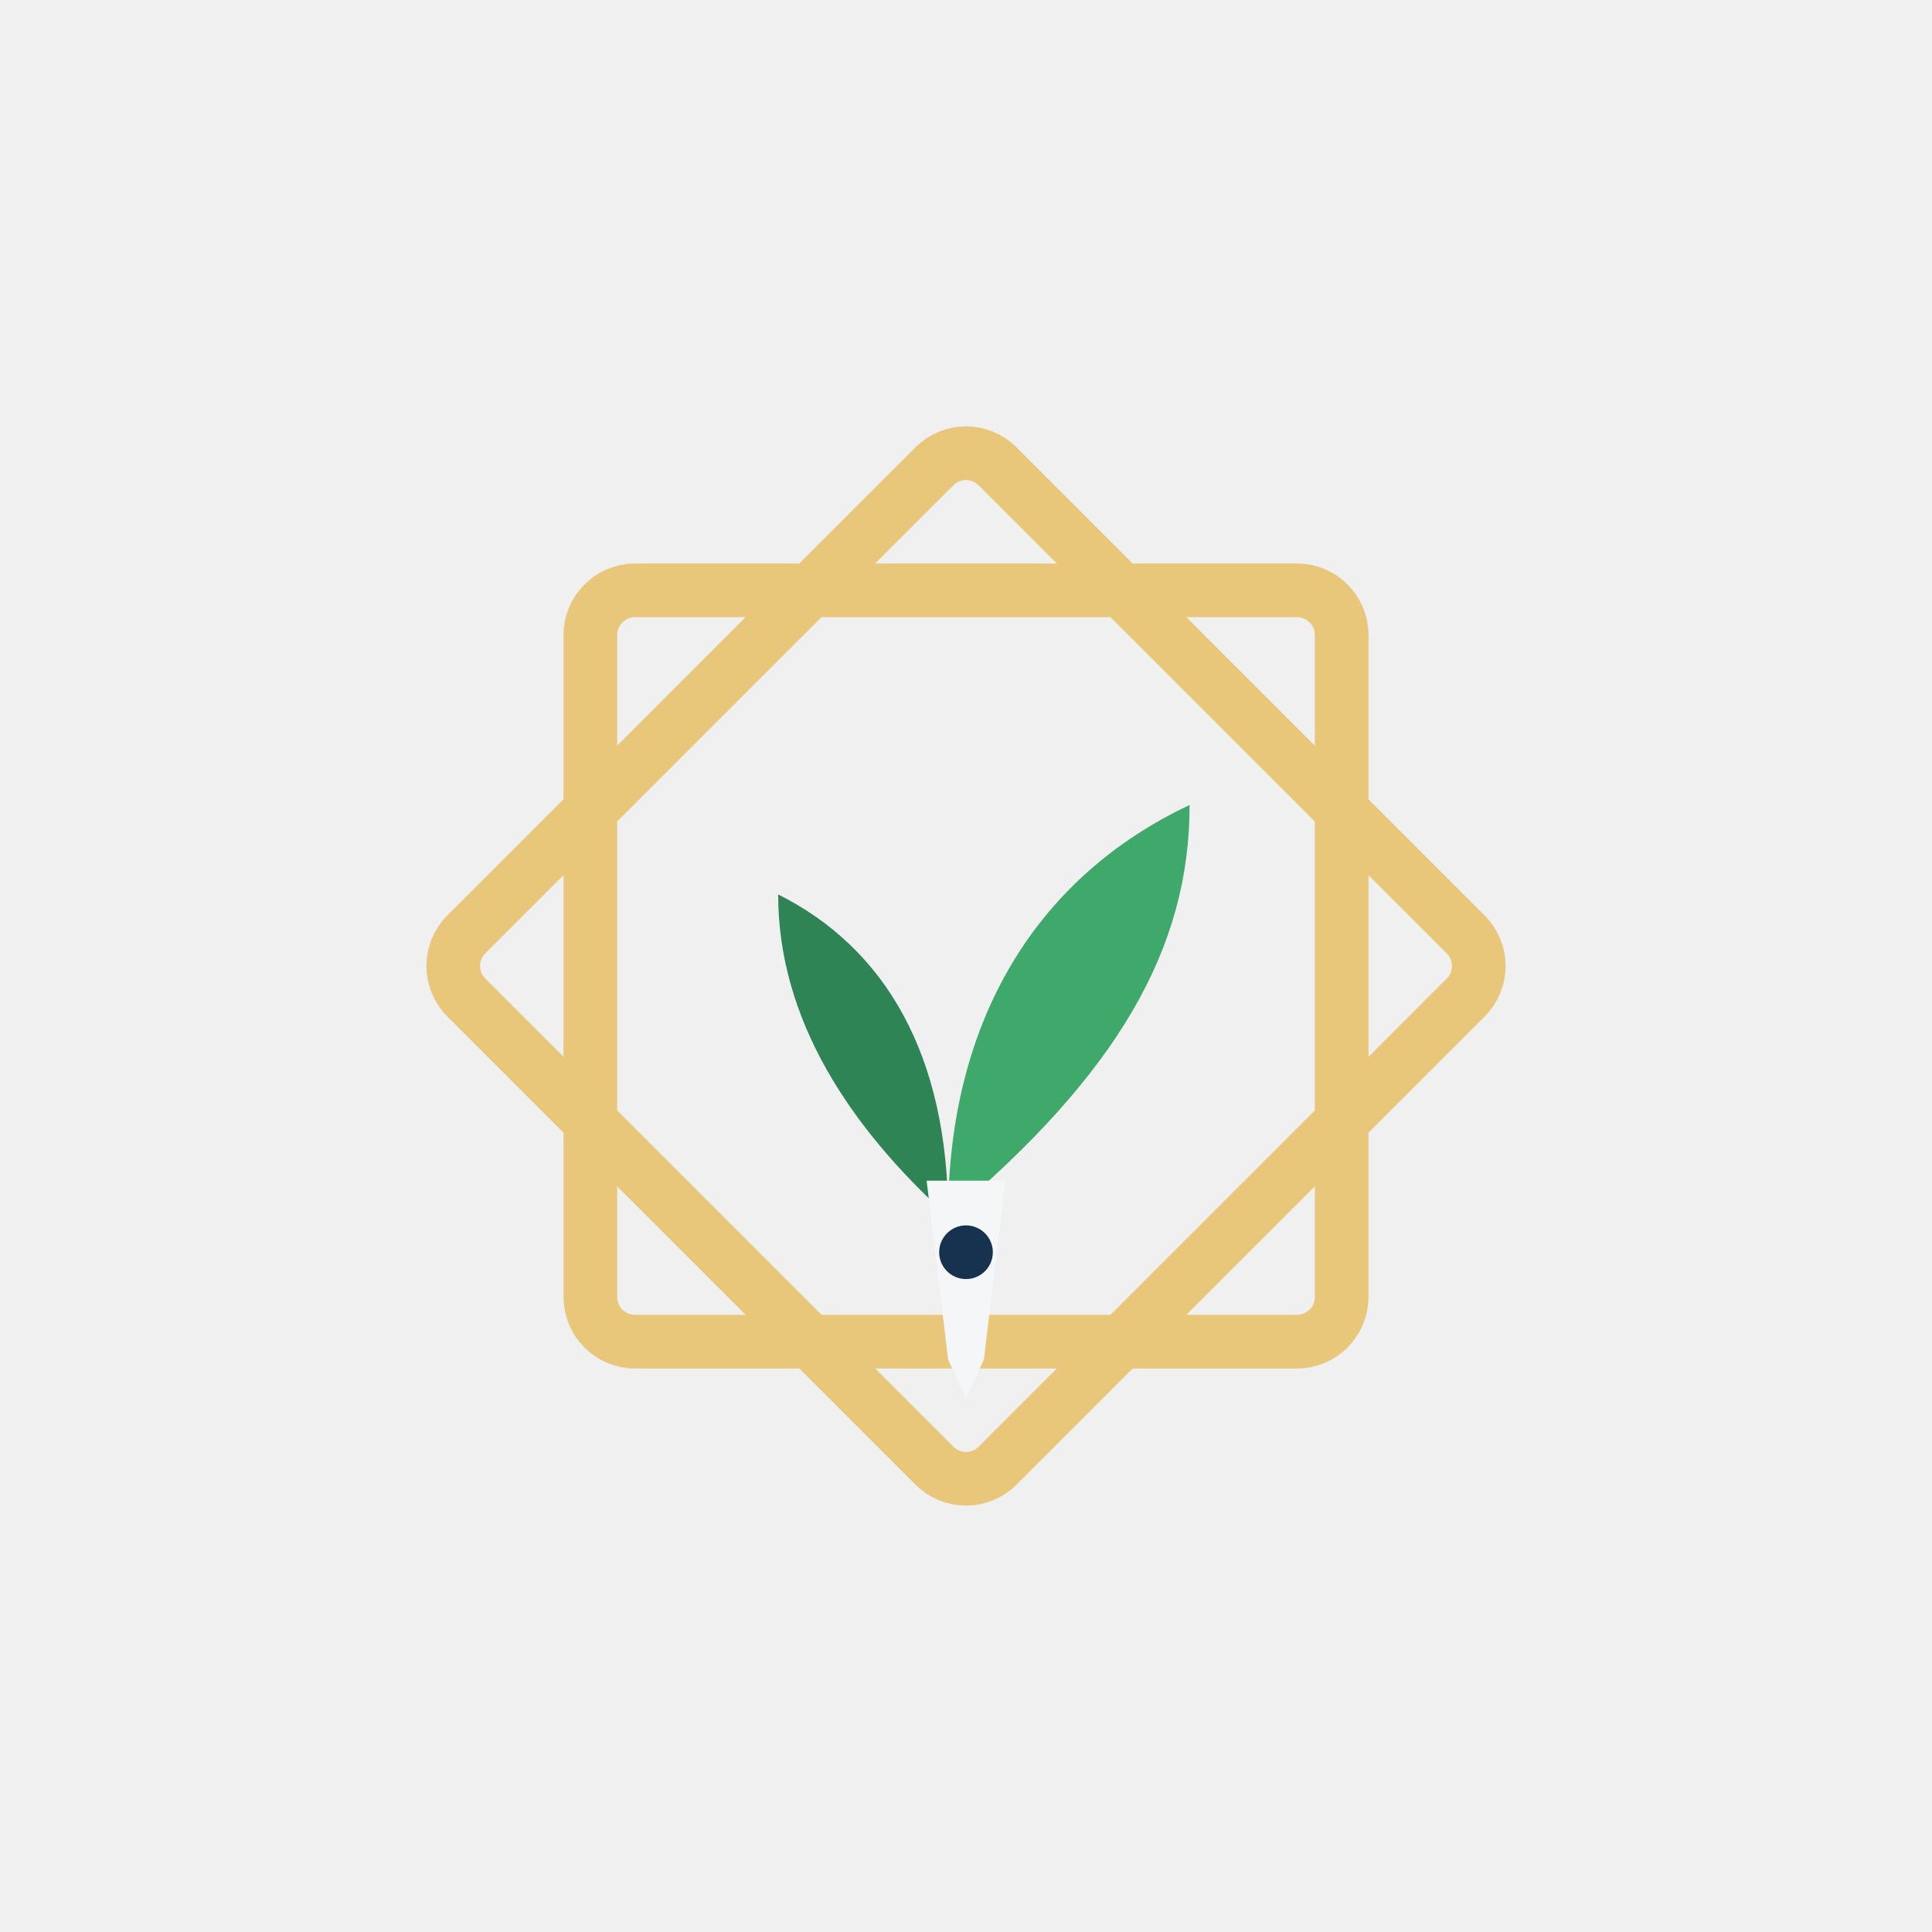
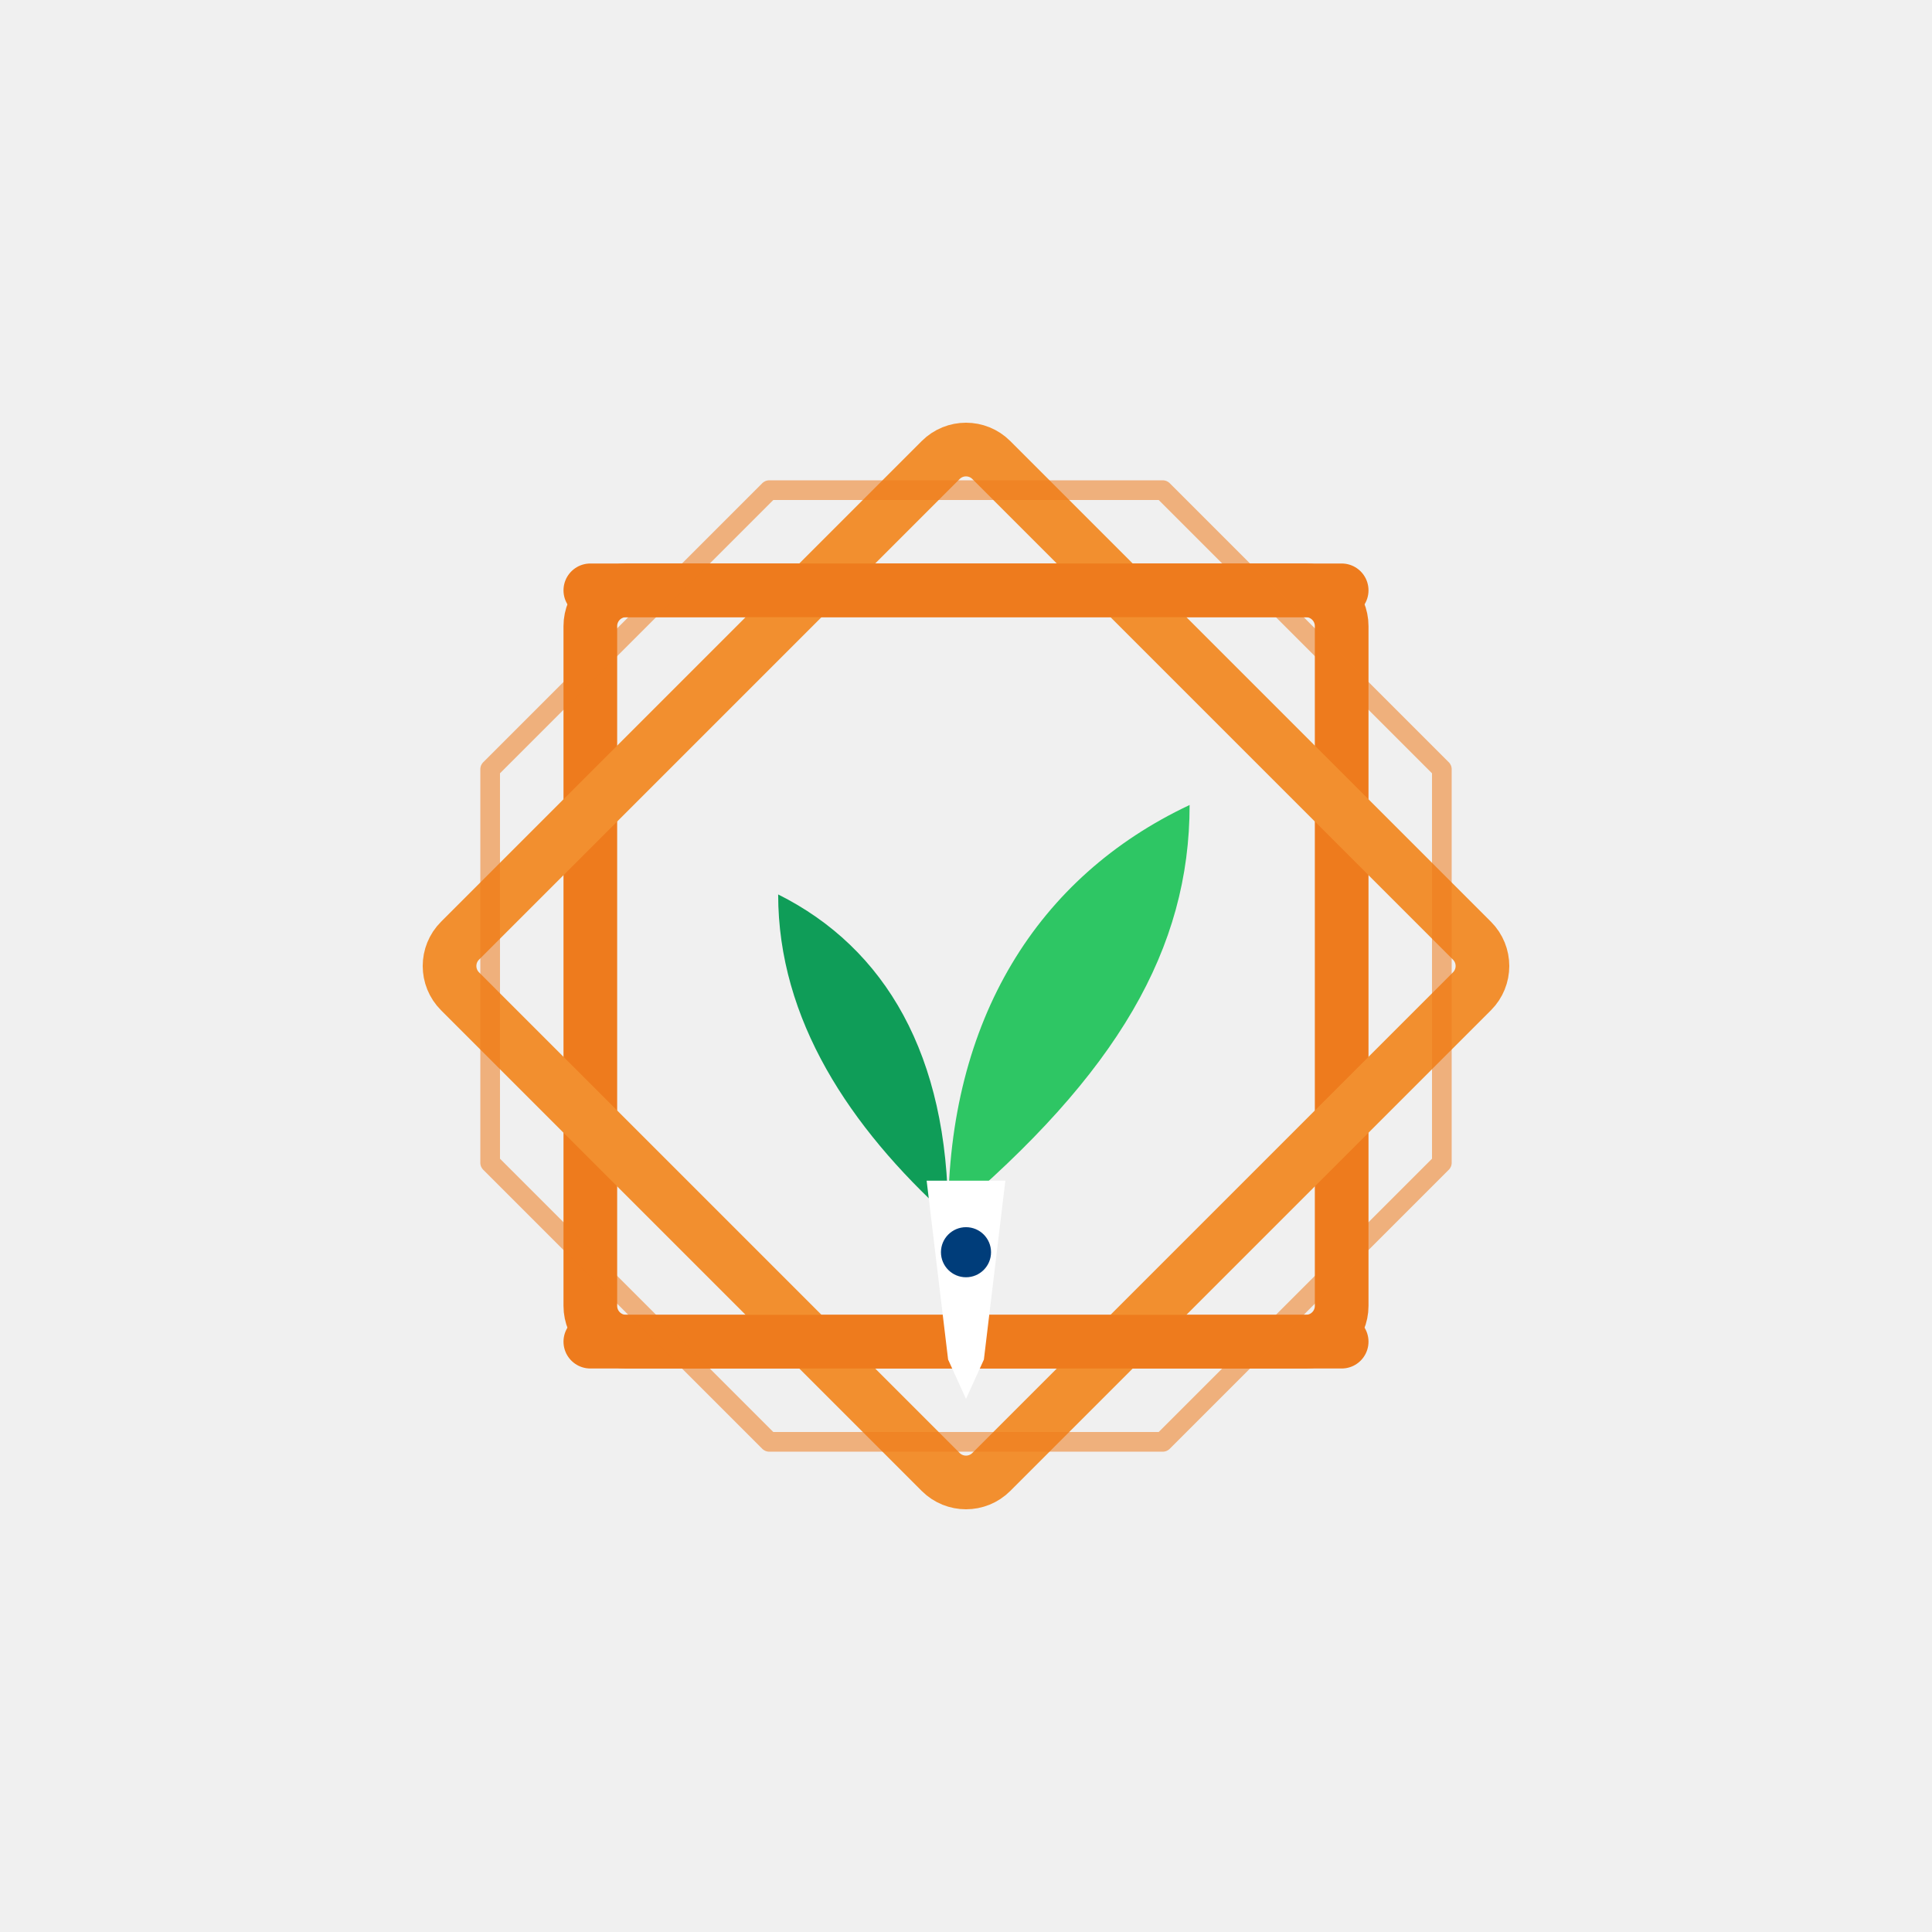
<svg xmlns="http://www.w3.org/2000/svg" viewBox="0 0 108 108" width="108" height="108">
  <g transform="translate(54 54)">
-     <g fill="none" stroke="#E8C77A" stroke-width="3.0" stroke-linejoin="round">
-       <rect x="-21" y="-21" width="42" height="42" rx="2.5" />
-       <rect x="-21" y="-21" width="42" height="42" rx="2.5" transform="rotate(45)" />
+     <g stroke-linecap="round" stroke-linejoin="round" fill="none">
+       <rect x="-21" y="-21" width="42" height="42" rx="2" stroke="#ee7b1d" stroke-width="3" />
+       <rect x="-21" y="-21" width="42" height="42" rx="2" transform="rotate(45)" stroke="#f28f2f" stroke-width="3" />
+       <path d="M -21 -21 H 21 M -21 21 H 21" stroke="#ee7b1d" stroke-width="3" />
+       <path d="M -11 -26.6 L 11 -26.6 L 26.6 -11 L 26.6 11 L 11 26.6                L -11 26.6 L -26.6 11 L -26.6 -11 Z" stroke="#ee7b1d" stroke-width="1.1" opacity="0.55" />
    </g>
-     <path d="M -1 14 C -1 3, 4 -5, 12.5 -9 C 12.5 -1, 8.5 6, -1 14 Z" fill="#3FA96B" />
-     <path d="M -1 14 C -1 5, -4.5 -1, -10.5 -4 C -10.5 3, -6.5 9, -1 14 Z" fill="#2E8455" />
-     <path d="M -2.2 12 L 2.2 12 L 1.0 22 L 0 24.2 L -1.0 22 Z" fill="#F4F6F8" />
-     <circle cx="0" cy="16" r="1.5" fill="#16324F" />
+     <path d="M -1 14 C -1 3, 4 -5, 12.5 -9 C 12.5 -1, 8.5 6, -1 14 Z" fill="#2ec664" />
+     <path d="M -1 14 C -1 5, -4.5 -1, -10.5 -4 C -10.5 3, -6.5 9, -1 14 Z" fill="#0f9d58" />
+     <path d="M -2.2 12 L 2.2 12 L 1.0 22 L 0 24.2 L -1.0 22 Z" fill="#ffffff" />
+     <circle cx="0" cy="16" r="1.4" fill="#003d7a" />
  </g>
</svg>
